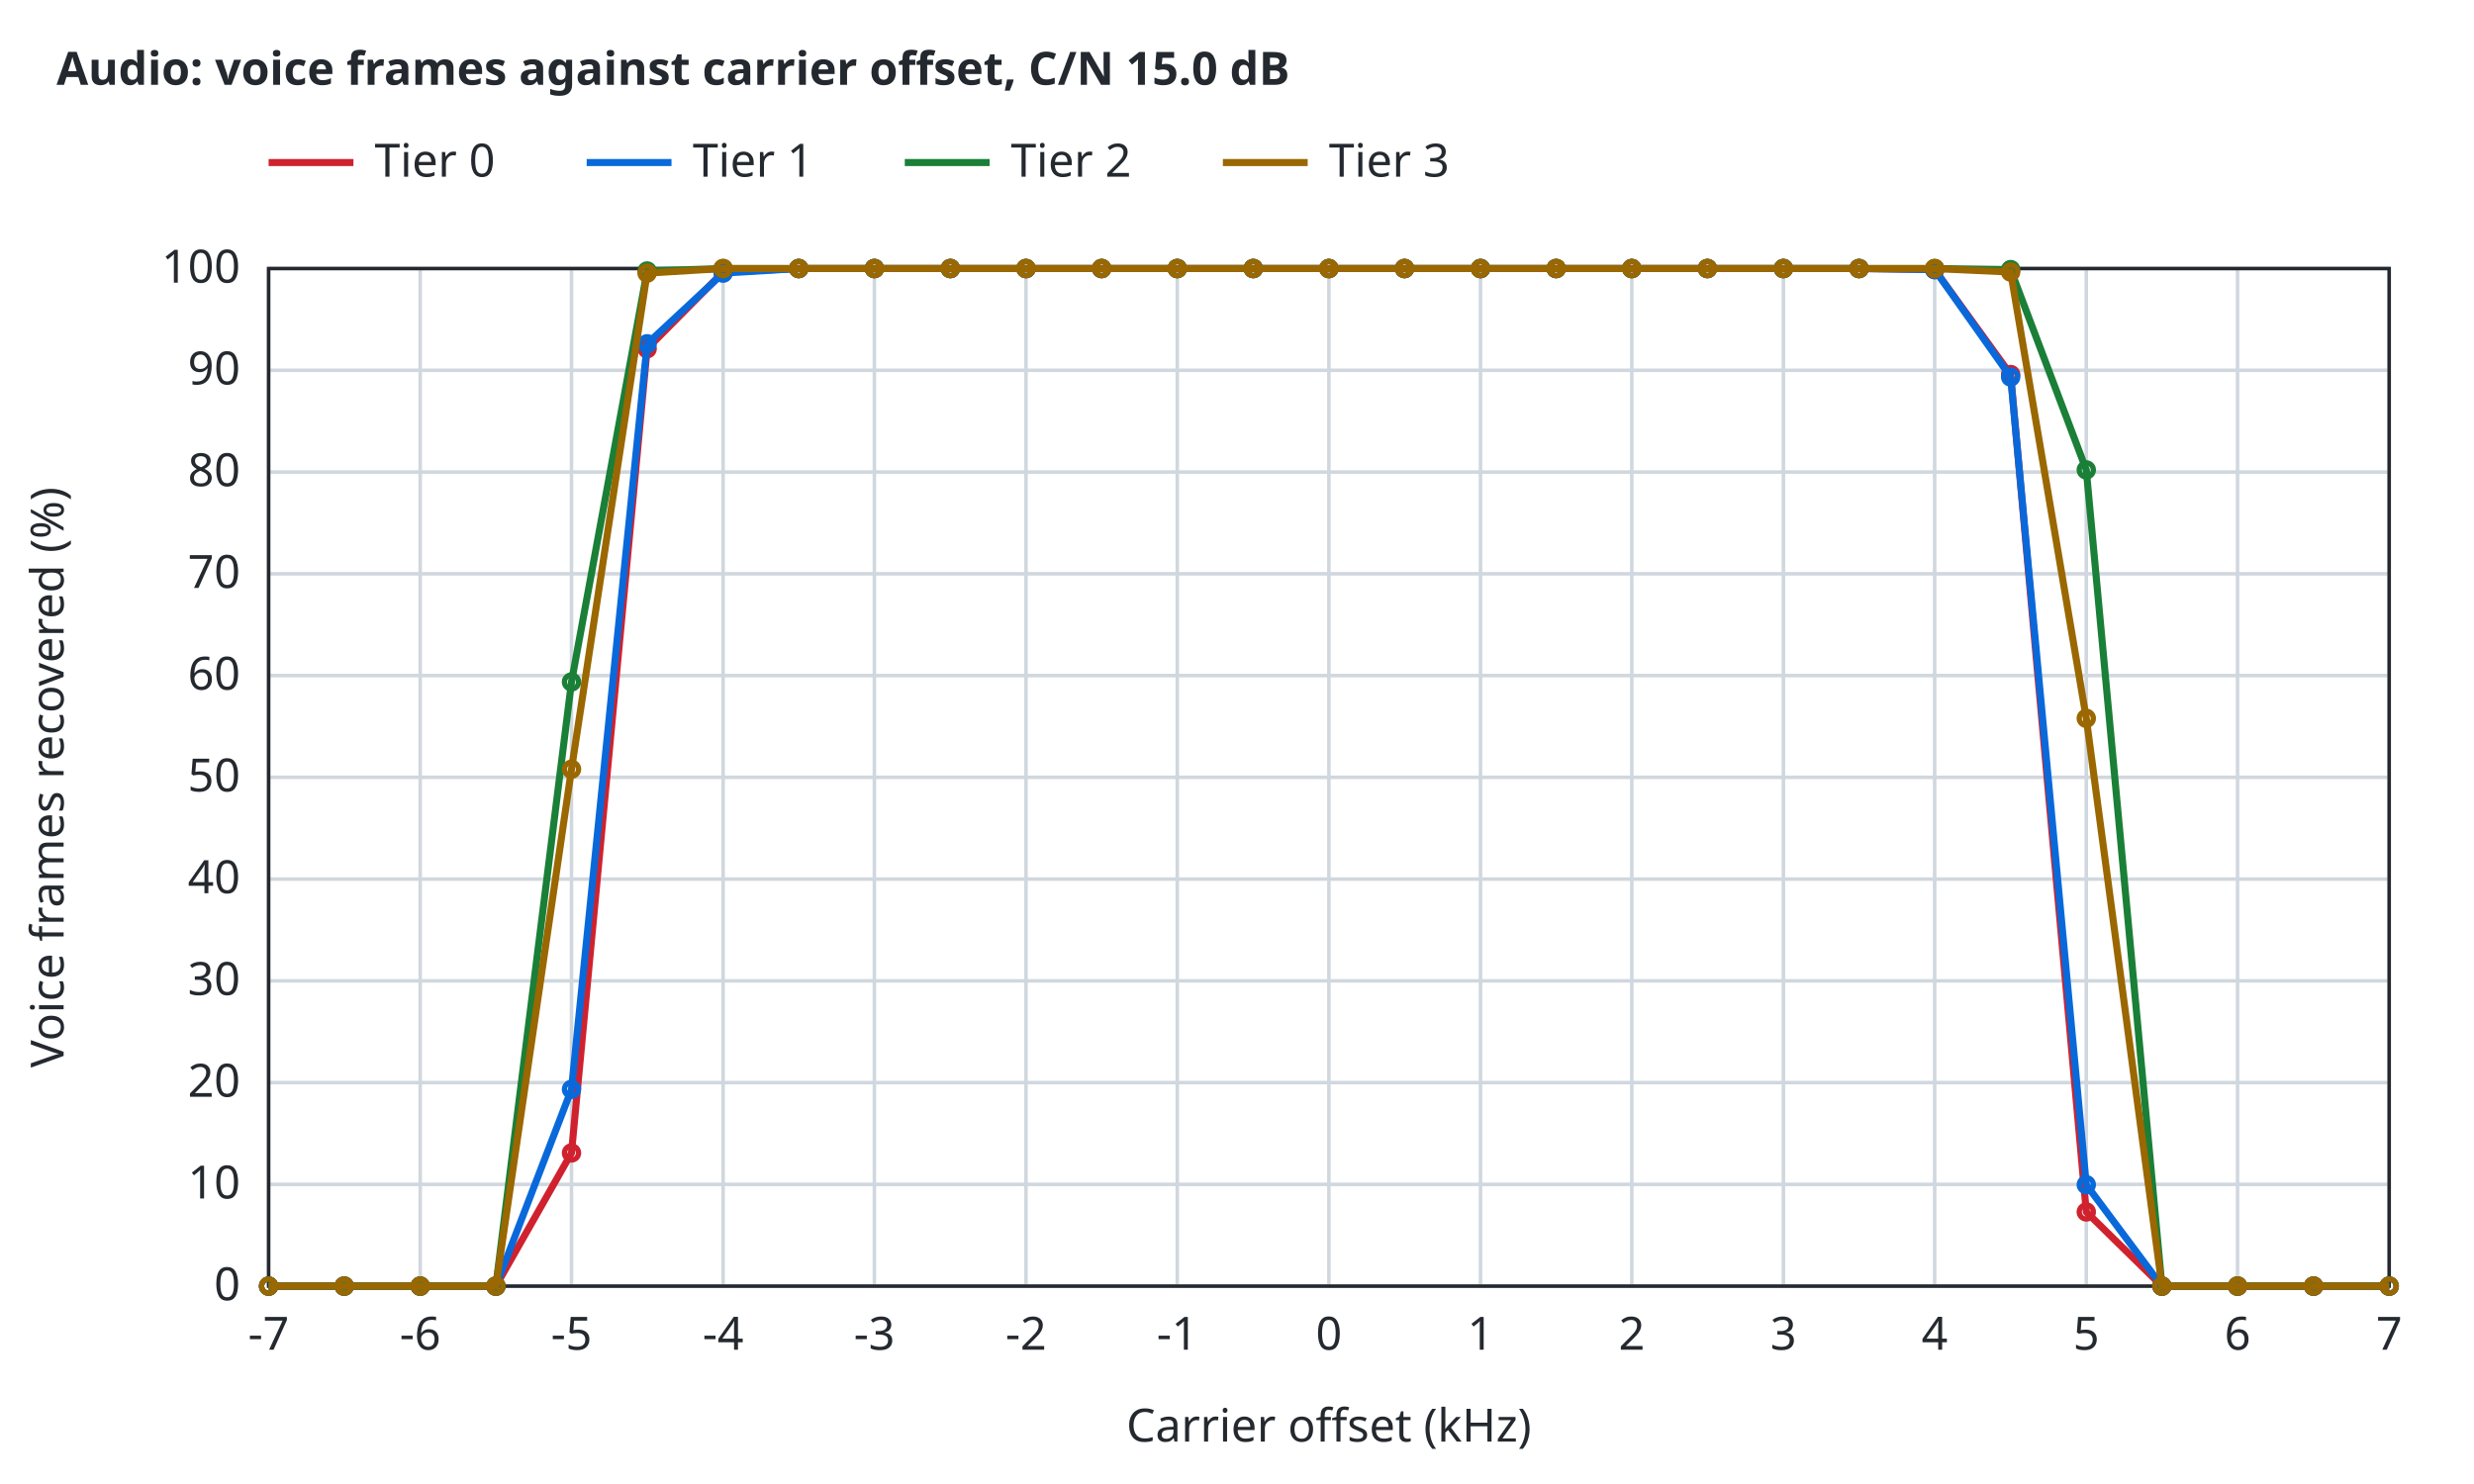
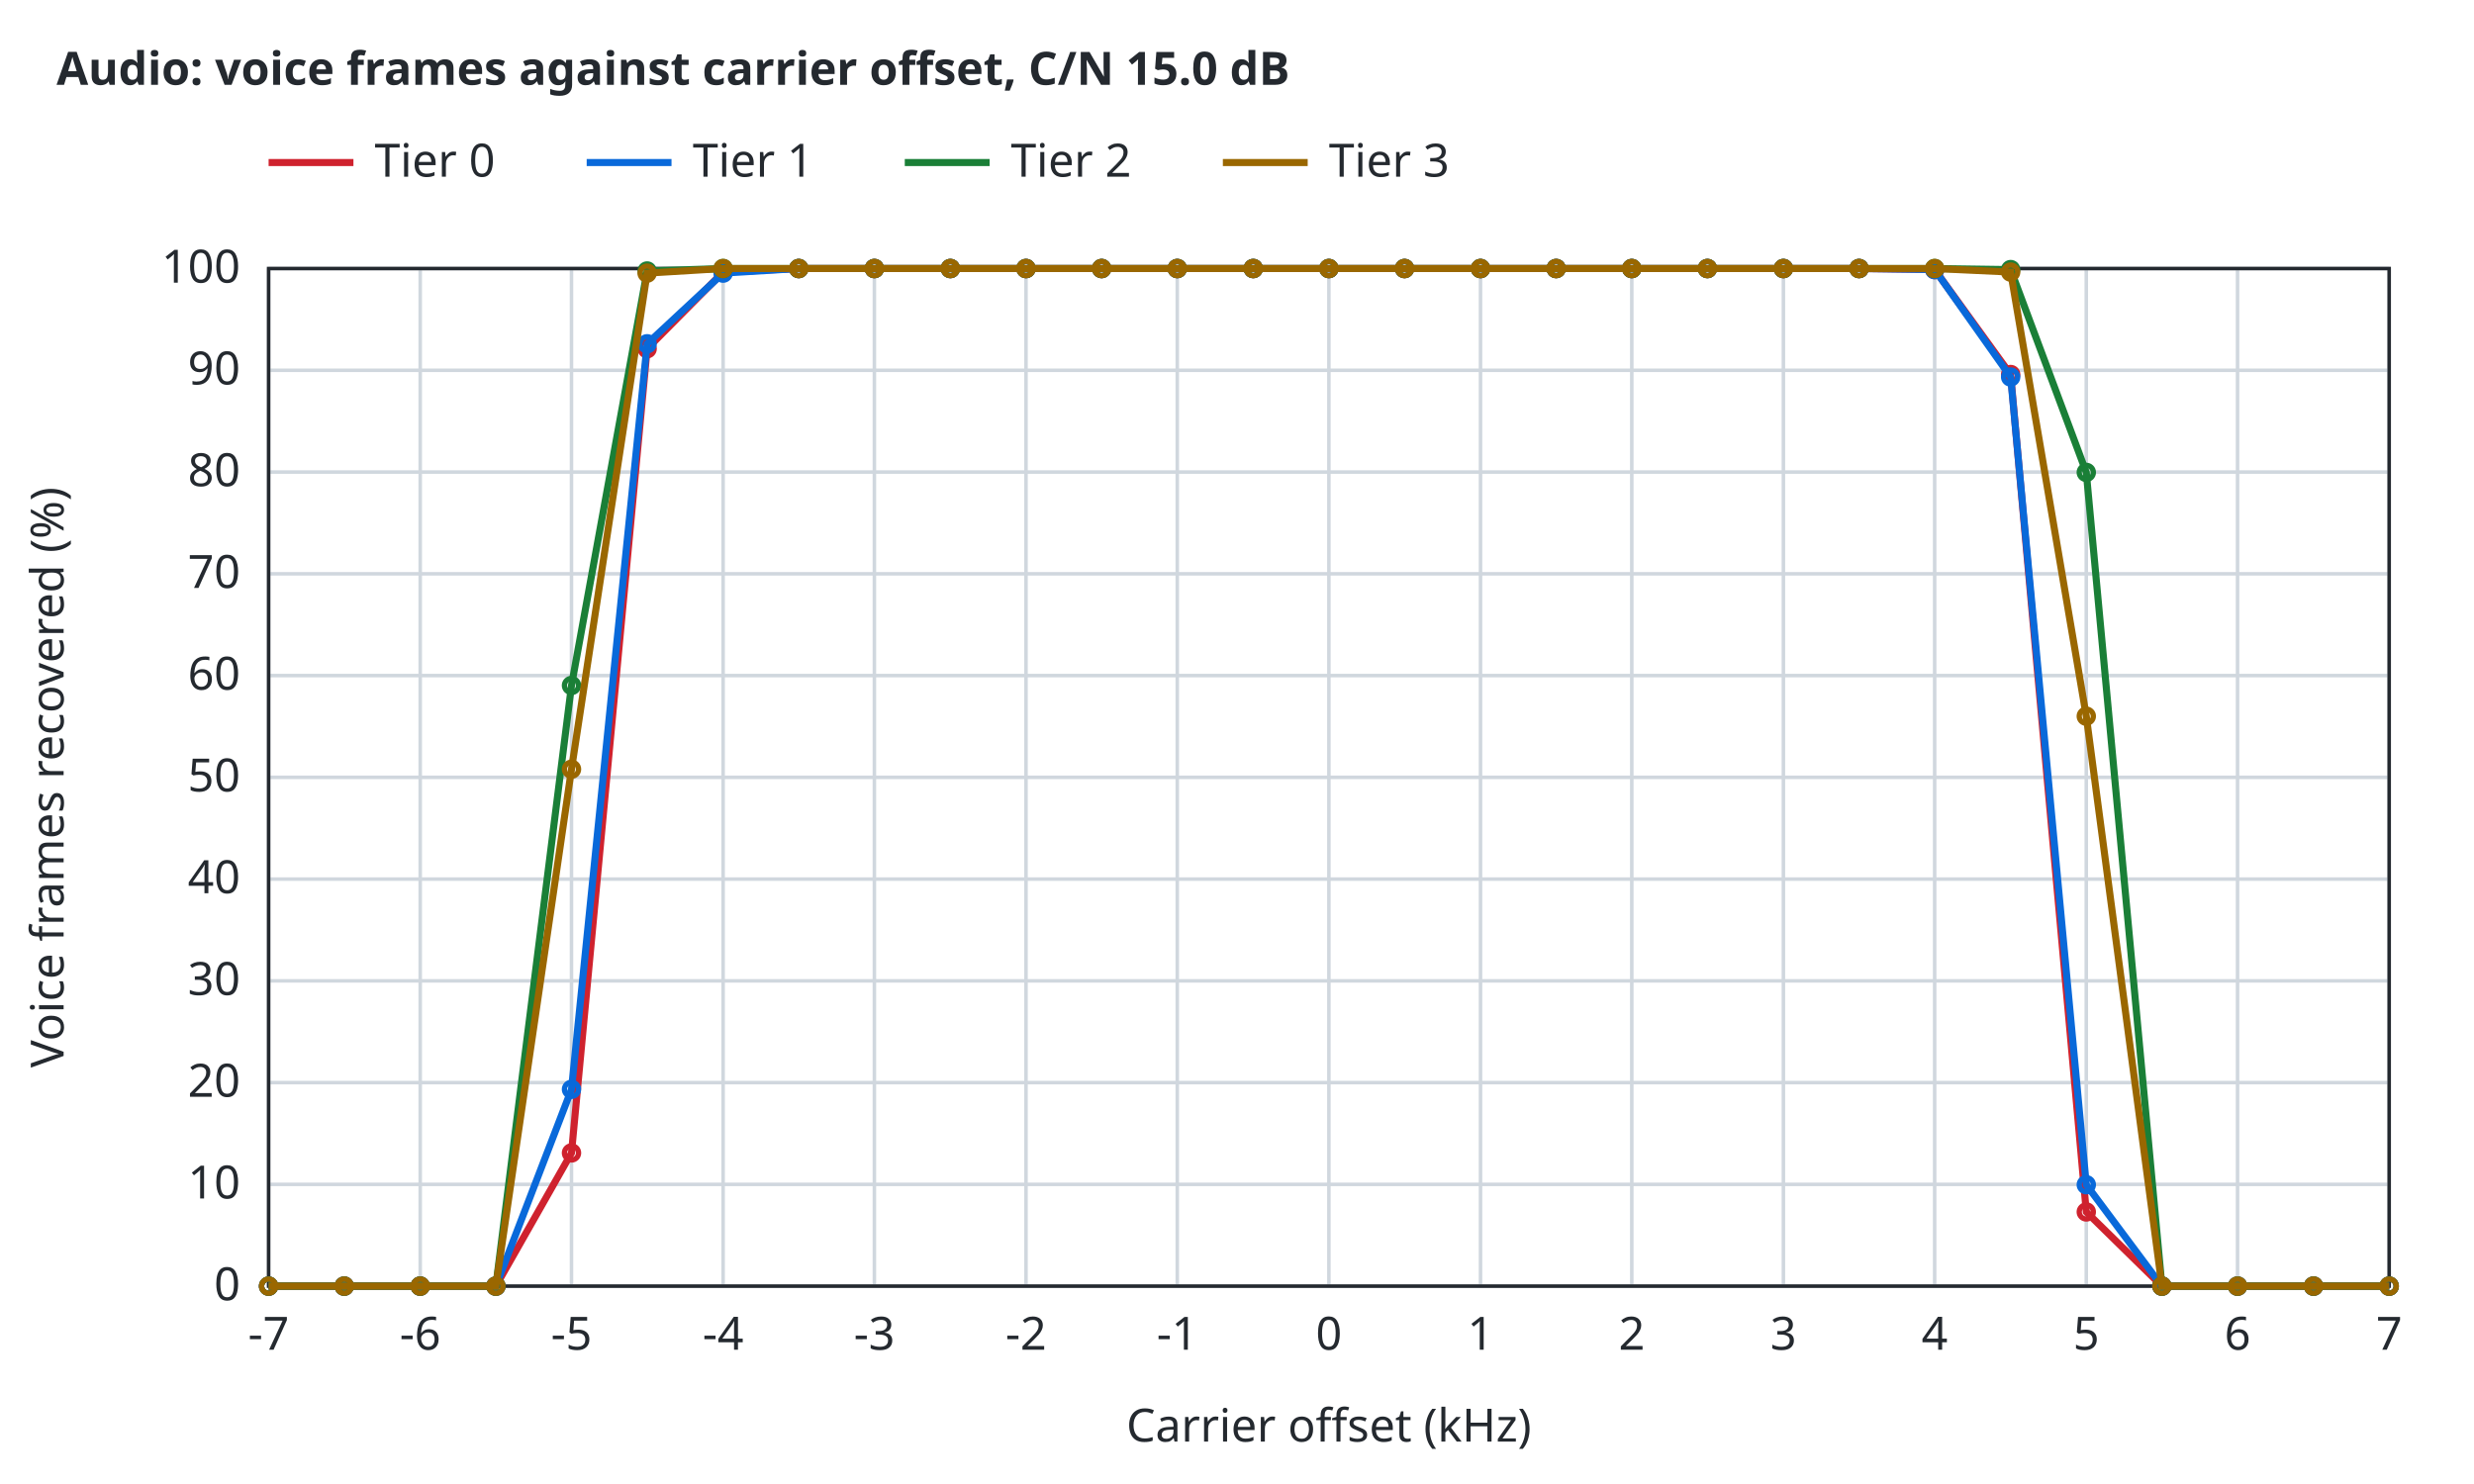
<svg xmlns="http://www.w3.org/2000/svg" width="700" height="420" viewBox="0 0 700 420">
  <style>text{font-family:sans-serif;font-size:13px;fill:#24292f}.t{font-weight:600}.bg{fill:#ffffff}.ax{stroke:#24292f;stroke-width:1;fill:none}.gr{stroke:#d0d7de;stroke-width:1}.mi{stroke:#eaeef2;stroke-width:1}.r0{stroke:#6e7781}.r1{stroke:#bc4c00}.r2{stroke:#8250df}.r3{stroke:#1b7c83}.r4{stroke:#9a6700}.s1{stroke:#cf222e}.s2{stroke:#0969da}.s3{stroke:#1a7f37}.s4{stroke:#9a6700}.q0{fill:#6e7781}.q1{fill:#bc4c00}.q2{fill:#8250df}.f1{fill:#cf222e}.f2{fill:#0969da}.f3{fill:#1a7f37}.f4{fill:#9a6700}.l{fill:none;stroke-width:2}.p{fill:none;stroke-width:1.5}.e{fill:none;stroke-width:1;stroke-opacity:.25}@media (prefers-color-scheme:dark){text{fill:#e6edf3}.bg{fill:#0d1117}.ax{stroke:#8b949e}.gr{stroke:#30363d}.mi{stroke:#21262d}.r0{stroke:#8b949e}.r1{stroke:#f0883e}.r2{stroke:#d2a8ff}.r3{stroke:#39c5cf}.r4{stroke:#d29922}.s1{stroke:#ff7b72}.s2{stroke:#58a6ff}.s3{stroke:#3fb950}.s4{stroke:#d29922}.q0{fill:#8b949e}.q1{fill:#f0883e}.q2{fill:#d2a8ff}.f1{fill:#ff7b72}.f2{fill:#58a6ff}.f3{fill:#3fb950}.f4{fill:#d29922}}</style>
  <rect class="bg" width="100%" height="100%" />
  <text class="t" x="16" y="24">Audio: voice frames against carrier offset, C/N 15.0 dB</text>
  <line class="gr" x1="76.0" y1="364.0" x2="76.0" y2="76.0" />
  <text x="76.0" y="382.0" text-anchor="middle">-7</text>
  <line class="gr" x1="118.9" y1="364.0" x2="118.9" y2="76.0" />
  <text x="118.9" y="382.0" text-anchor="middle">-6</text>
  <line class="gr" x1="161.7" y1="364.0" x2="161.7" y2="76.0" />
  <text x="161.7" y="382.0" text-anchor="middle">-5</text>
  <line class="gr" x1="204.6" y1="364.0" x2="204.6" y2="76.0" />
  <text x="204.6" y="382.0" text-anchor="middle">-4</text>
  <line class="gr" x1="247.4" y1="364.0" x2="247.4" y2="76.0" />
  <text x="247.4" y="382.0" text-anchor="middle">-3</text>
  <line class="gr" x1="290.3" y1="364.0" x2="290.3" y2="76.0" />
  <text x="290.3" y="382.0" text-anchor="middle">-2</text>
  <line class="gr" x1="333.1" y1="364.0" x2="333.1" y2="76.0" />
  <text x="333.1" y="382.0" text-anchor="middle">-1</text>
  <line class="gr" x1="376.0" y1="364.0" x2="376.0" y2="76.0" />
  <text x="376.0" y="382.0" text-anchor="middle">0</text>
  <line class="gr" x1="418.9" y1="364.0" x2="418.9" y2="76.0" />
  <text x="418.9" y="382.0" text-anchor="middle">1</text>
  <line class="gr" x1="461.7" y1="364.0" x2="461.7" y2="76.0" />
  <text x="461.7" y="382.0" text-anchor="middle">2</text>
  <line class="gr" x1="504.6" y1="364.0" x2="504.6" y2="76.0" />
  <text x="504.6" y="382.0" text-anchor="middle">3</text>
  <line class="gr" x1="547.4" y1="364.0" x2="547.4" y2="76.0" />
  <text x="547.4" y="382.0" text-anchor="middle">4</text>
  <line class="gr" x1="590.3" y1="364.0" x2="590.3" y2="76.0" />
  <text x="590.3" y="382.0" text-anchor="middle">5</text>
  <line class="gr" x1="633.1" y1="364.0" x2="633.1" y2="76.0" />
  <text x="633.1" y="382.0" text-anchor="middle">6</text>
  <line class="gr" x1="676.0" y1="364.0" x2="676.0" y2="76.0" />
  <text x="676.0" y="382.0" text-anchor="middle">7</text>
  <line class="gr" x1="76.0" y1="364.0" x2="676.0" y2="364.0" />
  <text x="68.0" y="368.0" text-anchor="end">0</text>
  <line class="gr" x1="76.0" y1="335.2" x2="676.0" y2="335.2" />
  <text x="68.0" y="339.2" text-anchor="end">10</text>
  <line class="gr" x1="76.0" y1="306.4" x2="676.0" y2="306.4" />
  <text x="68.0" y="310.4" text-anchor="end">20</text>
  <line class="gr" x1="76.0" y1="277.6" x2="676.0" y2="277.6" />
  <text x="68.0" y="281.6" text-anchor="end">30</text>
  <line class="gr" x1="76.0" y1="248.8" x2="676.0" y2="248.8" />
  <text x="68.0" y="252.8" text-anchor="end">40</text>
  <line class="gr" x1="76.0" y1="220.0" x2="676.0" y2="220.0" />
  <text x="68.0" y="224.0" text-anchor="end">50</text>
  <line class="gr" x1="76.0" y1="191.2" x2="676.0" y2="191.2" />
  <text x="68.0" y="195.2" text-anchor="end">60</text>
  <line class="gr" x1="76.0" y1="162.4" x2="676.0" y2="162.4" />
  <text x="68.0" y="166.4" text-anchor="end">70</text>
  <line class="gr" x1="76.0" y1="133.6" x2="676.0" y2="133.6" />
  <text x="68.0" y="137.6" text-anchor="end">80</text>
  <line class="gr" x1="76.0" y1="104.8" x2="676.0" y2="104.8" />
  <text x="68.0" y="108.8" text-anchor="end">90</text>
  <line class="gr" x1="76.0" y1="76.0" x2="676.0" y2="76.0" />
  <text x="68.0" y="80.0" text-anchor="end">100</text>
  <rect class="ax" x="76.0" y="76.0" width="600.0" height="288.0" />
  <text x="376.0" y="408.0" text-anchor="middle">Carrier offset (kHz)</text>
  <text x="18" y="220.0" text-anchor="middle" transform="rotate(-90 18 220.0)">Voice frames recovered (%)</text>
  <path class="l s1" d="M76.0,364.0 L97.4,364.0 L118.9,364.0 L140.3,364.0 L161.7,326.3 L183.1,98.7 L204.6,77.0 L226.0,76.0 L247.4,76.0 L268.9,76.0 L290.3,76.0 L311.7,76.0 L333.1,76.0 L354.6,76.0 L376.0,76.0 L397.4,76.0 L418.9,76.0 L440.3,76.0 L461.7,76.0 L483.1,76.0 L504.6,76.0 L526.0,76.0 L547.4,76.3 L568.9,106.0 L590.3,343.0 L611.7,364.0 L633.1,364.0 L654.6,364.0 L676.0,364.0" />
  <circle class="p s1" cx="76.0" cy="364.0" r="2" />
  <circle class="p s1" cx="97.4" cy="364.0" r="2" />
  <circle class="p s1" cx="118.9" cy="364.0" r="2" />
  <circle class="p s1" cx="140.3" cy="364.0" r="2" />
  <circle class="p s1" cx="161.7" cy="326.3" r="2" />
  <circle class="p s1" cx="183.1" cy="98.7" r="2" />
  <circle class="p s1" cx="204.6" cy="77.0" r="2" />
  <circle class="p s1" cx="226.0" cy="76.0" r="2" />
  <circle class="p s1" cx="247.4" cy="76.0" r="2" />
  <circle class="p s1" cx="268.9" cy="76.0" r="2" />
  <circle class="p s1" cx="290.3" cy="76.0" r="2" />
  <circle class="p s1" cx="311.7" cy="76.0" r="2" />
  <circle class="p s1" cx="333.1" cy="76.0" r="2" />
  <circle class="p s1" cx="354.6" cy="76.0" r="2" />
  <circle class="p s1" cx="376.0" cy="76.0" r="2" />
  <circle class="p s1" cx="397.4" cy="76.0" r="2" />
  <circle class="p s1" cx="418.9" cy="76.0" r="2" />
  <circle class="p s1" cx="440.3" cy="76.0" r="2" />
  <circle class="p s1" cx="461.7" cy="76.0" r="2" />
  <circle class="p s1" cx="483.1" cy="76.0" r="2" />
  <circle class="p s1" cx="504.6" cy="76.0" r="2" />
  <circle class="p s1" cx="526.0" cy="76.0" r="2" />
  <circle class="p s1" cx="547.4" cy="76.3" r="2" />
  <circle class="p s1" cx="568.9" cy="106.0" r="2" />
  <circle class="p s1" cx="590.3" cy="343.0" r="2" />
  <circle class="p s1" cx="611.7" cy="364.0" r="2" />
  <circle class="p s1" cx="633.1" cy="364.0" r="2" />
  <circle class="p s1" cx="654.6" cy="364.0" r="2" />
  <circle class="p s1" cx="676.0" cy="364.0" r="2" />
  <path class="l s2" d="M76.0,364.0 L97.4,364.0 L118.9,364.0 L140.3,364.0 L161.7,308.3 L183.1,97.3 L204.6,77.3 L226.0,76.0 L247.4,76.0 L268.9,76.0 L290.3,76.0 L311.7,76.0 L333.1,76.0 L354.6,76.0 L376.0,76.0 L397.4,76.0 L418.9,76.0 L440.3,76.0 L461.7,76.0 L483.1,76.0 L504.6,76.0 L526.0,76.0 L547.4,76.3 L568.9,106.7 L590.3,335.3 L611.7,364.0 L633.1,364.0 L654.6,364.0 L676.0,364.0" />
  <circle class="p s2" cx="76.0" cy="364.0" r="2" />
  <circle class="p s2" cx="97.4" cy="364.0" r="2" />
  <circle class="p s2" cx="118.9" cy="364.0" r="2" />
  <circle class="p s2" cx="140.3" cy="364.0" r="2" />
  <circle class="p s2" cx="161.7" cy="308.3" r="2" />
  <circle class="p s2" cx="183.1" cy="97.3" r="2" />
  <circle class="p s2" cx="204.6" cy="77.3" r="2" />
  <circle class="p s2" cx="226.0" cy="76.0" r="2" />
  <circle class="p s2" cx="247.4" cy="76.0" r="2" />
  <circle class="p s2" cx="268.9" cy="76.0" r="2" />
  <circle class="p s2" cx="290.3" cy="76.0" r="2" />
  <circle class="p s2" cx="311.7" cy="76.0" r="2" />
  <circle class="p s2" cx="333.1" cy="76.0" r="2" />
  <circle class="p s2" cx="354.6" cy="76.0" r="2" />
  <circle class="p s2" cx="376.0" cy="76.0" r="2" />
  <circle class="p s2" cx="397.4" cy="76.0" r="2" />
  <circle class="p s2" cx="418.9" cy="76.0" r="2" />
  <circle class="p s2" cx="440.3" cy="76.0" r="2" />
  <circle class="p s2" cx="461.7" cy="76.0" r="2" />
  <circle class="p s2" cx="483.1" cy="76.0" r="2" />
  <circle class="p s2" cx="504.6" cy="76.0" r="2" />
  <circle class="p s2" cx="526.0" cy="76.0" r="2" />
  <circle class="p s2" cx="547.4" cy="76.3" r="2" />
  <circle class="p s2" cx="568.9" cy="106.7" r="2" />
  <circle class="p s2" cx="590.3" cy="335.3" r="2" />
  <circle class="p s2" cx="611.7" cy="364.0" r="2" />
  <circle class="p s2" cx="633.1" cy="364.0" r="2" />
  <circle class="p s2" cx="654.6" cy="364.0" r="2" />
  <circle class="p s2" cx="676.0" cy="364.0" r="2" />
-   <path class="l s3" d="M76.0,364.0 L97.4,364.0 L118.9,364.0 L140.3,364.0 L161.7,193.0 L183.1,76.7 L204.6,76.0 L226.0,76.0 L247.4,76.0 L268.9,76.0 L290.3,76.0 L311.7,76.0 L333.1,76.0 L354.6,76.0 L376.0,76.0 L397.4,76.0 L418.9,76.0 L440.3,76.0 L461.7,76.0 L483.1,76.0 L504.6,76.0 L526.0,76.0 L547.4,76.0 L568.9,76.3 L590.3,133.0 L611.7,364.0 L633.1,364.0 L654.6,364.0 L676.0,364.0" />
+   <path class="l s3" d="M76.0,364.0 L97.4,364.0 L118.9,364.0 L140.3,364.0 L161.7,194.0 L183.1,76.7 L204.6,76.0 L226.0,76.0 L247.4,76.0 L268.9,76.0 L290.3,76.0 L311.7,76.0 L333.1,76.0 L354.6,76.0 L376.0,76.0 L397.4,76.0 L418.9,76.0 L440.3,76.0 L461.7,76.0 L483.1,76.0 L504.6,76.0 L526.0,76.0 L547.4,76.0 L568.9,76.3 L590.3,133.7 L611.7,364.0 L633.1,364.0 L654.6,364.0 L676.0,364.0" />
  <circle class="p s3" cx="76.0" cy="364.0" r="2" />
  <circle class="p s3" cx="97.4" cy="364.0" r="2" />
  <circle class="p s3" cx="118.9" cy="364.0" r="2" />
  <circle class="p s3" cx="140.3" cy="364.0" r="2" />
-   <circle class="p s3" cx="161.7" cy="193.0" r="2" />
+   <circle class="p s3" cx="161.7" cy="194.0" r="2" />
  <circle class="p s3" cx="183.1" cy="76.7" r="2" />
  <circle class="p s3" cx="204.6" cy="76.0" r="2" />
  <circle class="p s3" cx="226.0" cy="76.0" r="2" />
  <circle class="p s3" cx="247.4" cy="76.0" r="2" />
  <circle class="p s3" cx="268.9" cy="76.0" r="2" />
  <circle class="p s3" cx="290.3" cy="76.0" r="2" />
  <circle class="p s3" cx="311.7" cy="76.0" r="2" />
  <circle class="p s3" cx="333.1" cy="76.0" r="2" />
  <circle class="p s3" cx="354.6" cy="76.0" r="2" />
  <circle class="p s3" cx="376.0" cy="76.0" r="2" />
  <circle class="p s3" cx="397.4" cy="76.0" r="2" />
  <circle class="p s3" cx="418.9" cy="76.0" r="2" />
  <circle class="p s3" cx="440.3" cy="76.0" r="2" />
  <circle class="p s3" cx="461.7" cy="76.0" r="2" />
  <circle class="p s3" cx="483.1" cy="76.0" r="2" />
  <circle class="p s3" cx="504.6" cy="76.0" r="2" />
  <circle class="p s3" cx="526.0" cy="76.0" r="2" />
  <circle class="p s3" cx="547.4" cy="76.0" r="2" />
  <circle class="p s3" cx="568.9" cy="76.3" r="2" />
-   <circle class="p s3" cx="590.3" cy="133.0" r="2" />
+   <circle class="p s3" cx="590.3" cy="133.7" r="2" />
  <circle class="p s3" cx="611.7" cy="364.0" r="2" />
  <circle class="p s3" cx="633.1" cy="364.0" r="2" />
  <circle class="p s3" cx="654.6" cy="364.0" r="2" />
  <circle class="p s3" cx="676.0" cy="364.0" r="2" />
-   <path class="l s4" d="M76.0,364.0 L97.4,364.0 L118.9,364.0 L140.3,364.0 L161.7,217.7 L183.1,77.3 L204.6,76.0 L226.0,76.0 L247.4,76.0 L268.9,76.0 L290.3,76.0 L311.7,76.0 L333.1,76.0 L354.6,76.0 L376.0,76.0 L397.4,76.0 L418.9,76.0 L440.3,76.0 L461.7,76.0 L483.1,76.0 L504.6,76.0 L526.0,76.0 L547.4,76.0 L568.9,77.0 L590.3,203.3 L611.7,364.0 L633.1,364.0 L654.6,364.0 L676.0,364.0" />
+   <path class="l s4" d="M76.0,364.0 L97.4,364.0 L118.9,364.0 L140.3,364.0 L161.7,217.7 L183.1,77.3 L204.6,76.0 L226.0,76.0 L247.4,76.0 L268.9,76.0 L290.3,76.0 L311.7,76.0 L333.1,76.0 L354.6,76.0 L376.0,76.0 L397.4,76.0 L418.9,76.0 L440.3,76.0 L461.7,76.0 L483.1,76.0 L504.6,76.0 L526.0,76.0 L547.4,76.0 L568.9,77.0 L590.3,202.7 L611.7,364.0 L633.1,364.0 L654.6,364.0 L676.0,364.0" />
  <circle class="p s4" cx="76.0" cy="364.0" r="2" />
  <circle class="p s4" cx="97.4" cy="364.0" r="2" />
  <circle class="p s4" cx="118.9" cy="364.0" r="2" />
  <circle class="p s4" cx="140.3" cy="364.0" r="2" />
  <circle class="p s4" cx="161.7" cy="217.7" r="2" />
  <circle class="p s4" cx="183.1" cy="77.3" r="2" />
  <circle class="p s4" cx="204.6" cy="76.0" r="2" />
  <circle class="p s4" cx="226.0" cy="76.0" r="2" />
  <circle class="p s4" cx="247.4" cy="76.0" r="2" />
  <circle class="p s4" cx="268.9" cy="76.0" r="2" />
  <circle class="p s4" cx="290.3" cy="76.0" r="2" />
  <circle class="p s4" cx="311.7" cy="76.0" r="2" />
  <circle class="p s4" cx="333.1" cy="76.0" r="2" />
  <circle class="p s4" cx="354.6" cy="76.0" r="2" />
  <circle class="p s4" cx="376.0" cy="76.0" r="2" />
  <circle class="p s4" cx="397.4" cy="76.0" r="2" />
  <circle class="p s4" cx="418.9" cy="76.0" r="2" />
  <circle class="p s4" cx="440.3" cy="76.0" r="2" />
  <circle class="p s4" cx="461.7" cy="76.0" r="2" />
  <circle class="p s4" cx="483.1" cy="76.0" r="2" />
  <circle class="p s4" cx="504.6" cy="76.0" r="2" />
  <circle class="p s4" cx="526.0" cy="76.0" r="2" />
  <circle class="p s4" cx="547.4" cy="76.0" r="2" />
  <circle class="p s4" cx="568.9" cy="77.0" r="2" />
-   <circle class="p s4" cx="590.3" cy="203.3" r="2" />
+   <circle class="p s4" cx="590.3" cy="202.7" r="2" />
  <circle class="p s4" cx="611.7" cy="364.0" r="2" />
  <circle class="p s4" cx="633.1" cy="364.0" r="2" />
  <circle class="p s4" cx="654.6" cy="364.0" r="2" />
  <circle class="p s4" cx="676.0" cy="364.0" r="2" />
  <line class="l s1" x1="76.0" y1="46.0" x2="100.0" y2="46.0" />
  <text x="106.0" y="50.0">Tier 0</text>
  <line class="l s2" x1="166.0" y1="46.0" x2="190.0" y2="46.0" />
  <text x="196.0" y="50.0">Tier 1</text>
  <line class="l s3" x1="256.0" y1="46.0" x2="280.0" y2="46.0" />
  <text x="286.0" y="50.0">Tier 2</text>
  <line class="l s4" x1="346.0" y1="46.0" x2="370.0" y2="46.0" />
  <text x="376.0" y="50.0">Tier 3</text>
</svg>
